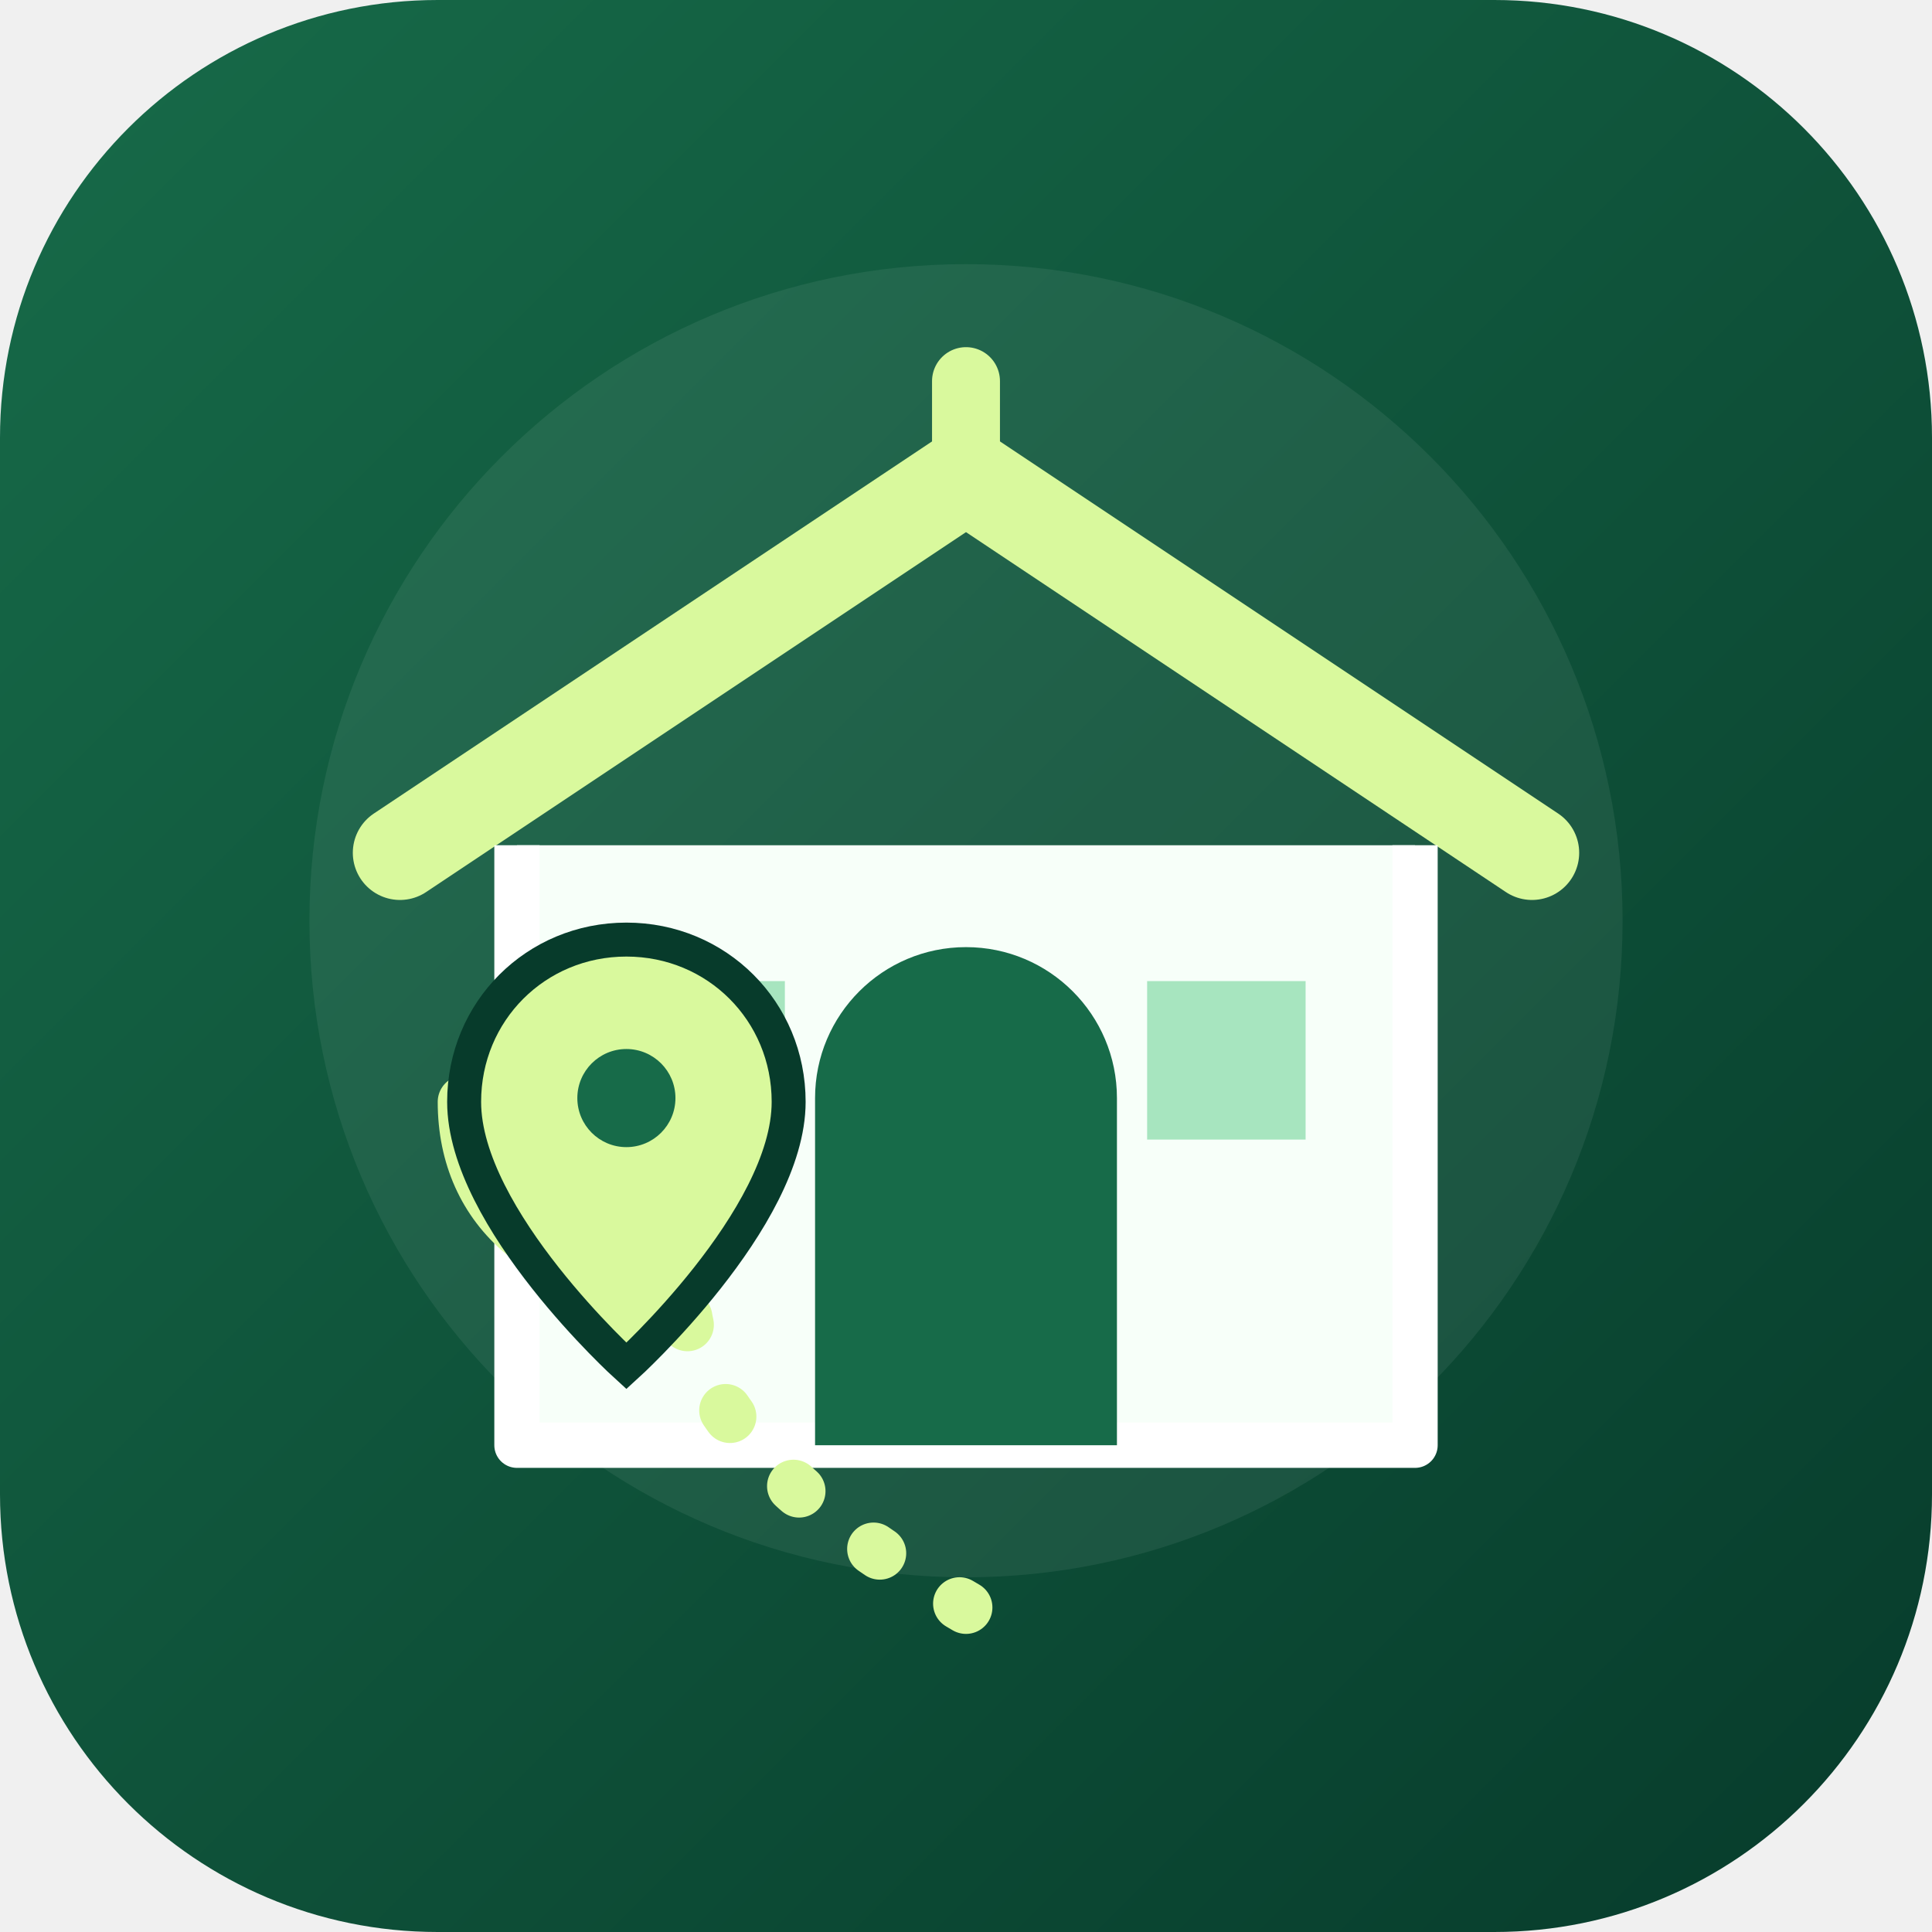
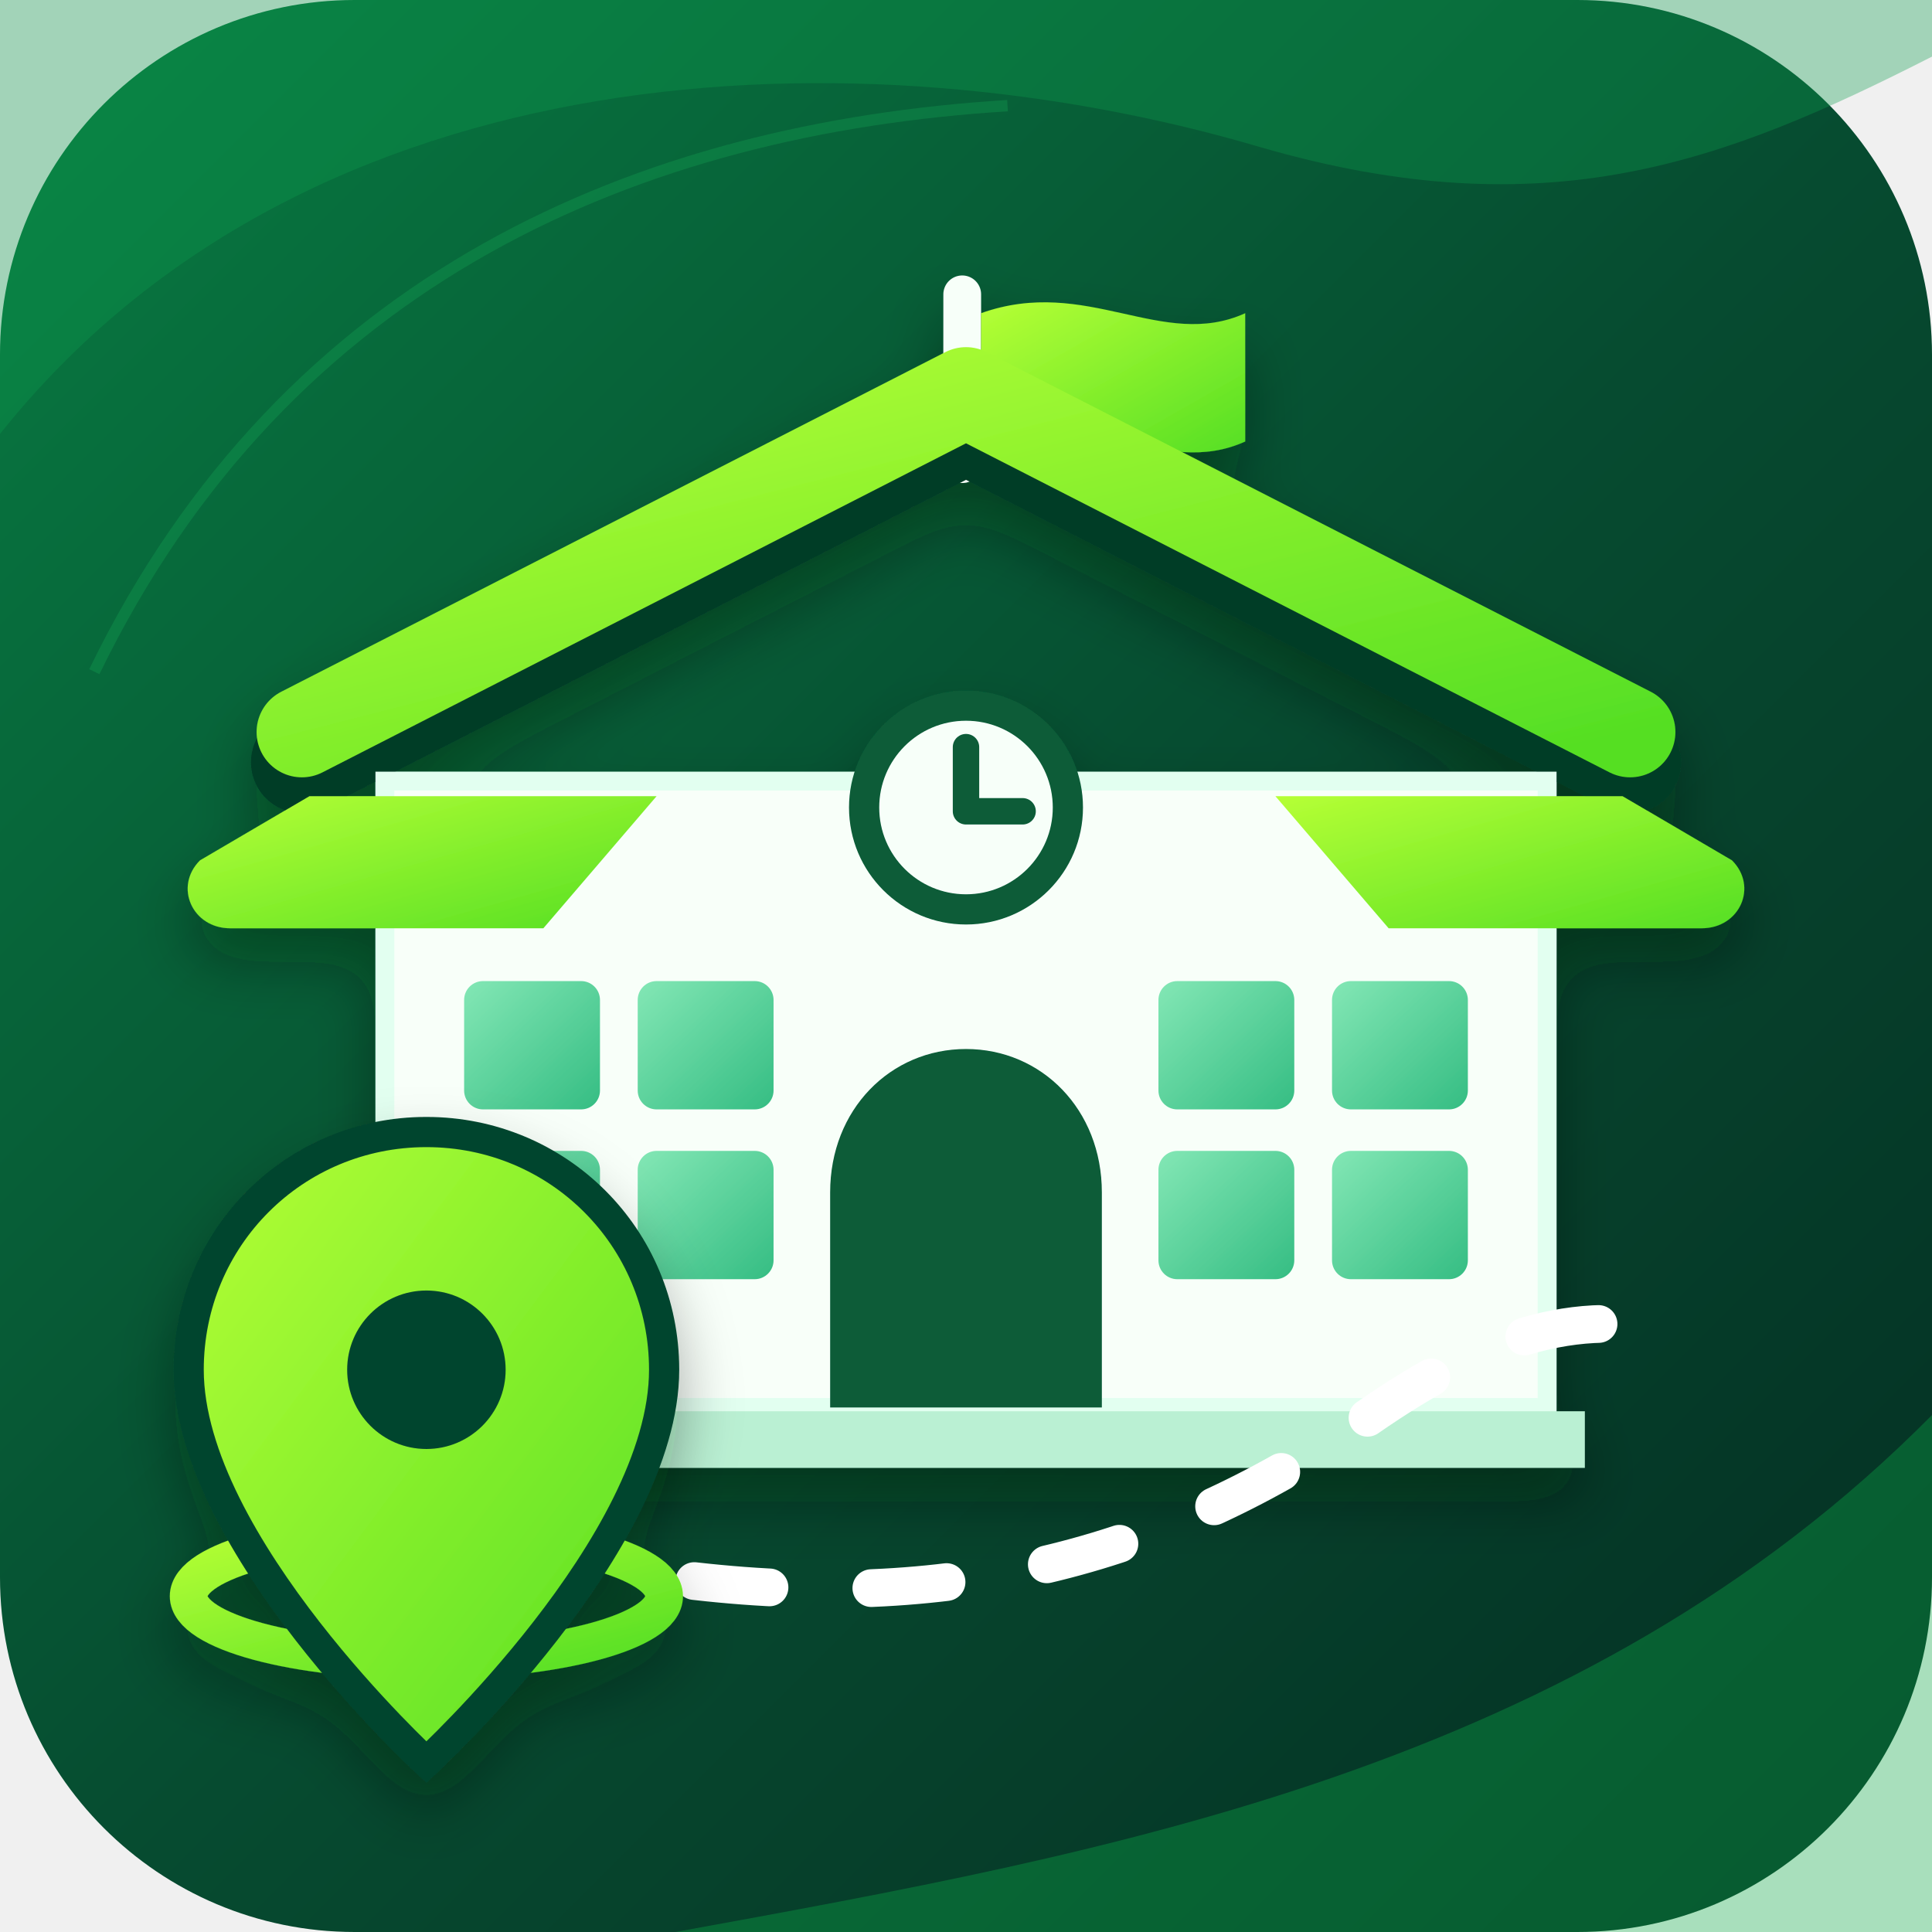
- <svg xmlns="http://www.w3.org/2000/svg" width="512" height="512" viewBox="0 0 512 512" role="img" aria-label="SGVE">
+ <svg xmlns="http://www.w3.org/2000/svg" width="512" height="512" viewBox="0 0 512 512" role="img" aria-label="SGVE - escola e rota de viagem">
  <defs>
-     <linearGradient id="bg" x1="0" y1="0" x2="1" y2="1">
-       <stop offset="0" stop-color="#176b49" />
-       <stop offset="1" stop-color="#073b2b" />
+     <linearGradient id="background" x1="0" y1="0" x2="1" y2="1">
+       <stop offset="0" stop-color="#087c42" />
+       <stop offset=".52" stop-color="#064b30" />
+       <stop offset="1" stop-color="#052d22" />
    </linearGradient>
+     <linearGradient id="lime" x1="0" y1="0" x2="1" y2="1">
+       <stop offset="0" stop-color="#b6ff35" />
+       <stop offset="1" stop-color="#55df24" />
+     </linearGradient>
+     <linearGradient id="window" x1="0" y1="0" x2="1" y2="1">
+       <stop offset="0" stop-color="#83e7b5" />
+       <stop offset="1" stop-color="#35bd83" />
+     </linearGradient>
+     <filter id="shadow" x="-30%" y="-30%" width="160%" height="170%">
+       <feDropShadow dx="0" dy="9" stdDeviation="8" flood-color="#001b12" flood-opacity=".35" />
+     </filter>
  </defs>
-   <rect width="512" height="512" rx="116" fill="url(#bg)" />
-   <circle cx="256" cy="244" r="174" fill="#ffffff" opacity=".07" />
-   <path d="M106 226 256 126l150 100" fill="none" stroke="#d9f99d" stroke-width="25" stroke-linecap="round" stroke-linejoin="round" />
-   <path d="M137 224v159h238V224" fill="#f7fff9" stroke="#ffffff" stroke-width="12" stroke-linejoin="round" />
-   <path d="M216 383v-92a40 40 0 0 1 80 0v92" fill="#176b49" />
-   <path d="M166 260h42v42h-42zM304 260h42v42h-42z" fill="#a7e5bf" />
-   <path d="M256 126v-25" stroke="#d9f99d" stroke-width="18" stroke-linecap="round" />
-   <path d="M256 426c-48-28-75-55-75-86" fill="none" stroke="#d9f99d" stroke-width="14" stroke-linecap="round" stroke-dasharray="2 25" />
-   <path d="M181 340c-36 0-58-19-58-48" fill="none" stroke="#d9f99d" stroke-width="14" stroke-linecap="round" />
-   <path d="M123 292c0-24 19-43 43-43s43 19 43 43c0 31-43 70-43 70s-43-39-43-70Z" fill="#d9f99d" stroke="#073b2b" stroke-width="9" />
-   <circle cx="166" cy="291" r="13" fill="#176b49" />
+   <rect width="512" height="512" rx="94" fill="url(#background)" />
+   <path d="M0 115C82 12 229 8 334 39c76 22 123 4 178-24V0H0Z" fill="#0b9c4b" opacity=".34" />
+   <path d="M512 375c-93 94-218 116-333 137h333Z" fill="#0dbb4b" opacity=".32" />
+   <path d="M25 178C76 73 170 34 267 28" fill="none" stroke="#19b85a" stroke-width="3" opacity=".25" />
+   <g filter="url(#shadow)">
+     <path d="M255 78v45" stroke="#f7fff9" stroke-width="10" stroke-linecap="round" />
+     <path d="M260 83c28-10 48 10 70 0v34c-22 10-42-10-70 0Z" fill="url(#lime)" />
+     <path d="M80 202 256 112l176 90" fill="none" stroke="#063c28" stroke-width="27" stroke-linecap="round" stroke-linejoin="round" />
+     <path d="M80 194 256 104l176 90" fill="none" stroke="url(#lime)" stroke-width="24" stroke-linecap="round" stroke-linejoin="round" />
+     <path d="M102 207h308v166H102z" fill="#f8fff9" />
+     <path d="M102 207h308v166H102z" fill="none" stroke="#e2fff0" stroke-width="5" />
+     <path d="M82 211h92l-30 35H61c-10 0-15-11-8-18Z" fill="url(#lime)" />
+     <path d="M430 211h-92l30 35h83c10 0 15-11 8-18Z" fill="url(#lime)" />
+     <circle cx="256" cy="214" r="31" fill="#075b37" />
+     <circle cx="256" cy="214" r="23" fill="#f7fff9" />
+     <path d="M256 198v17h15" fill="none" stroke="#075b37" stroke-width="7" stroke-linecap="round" stroke-linejoin="round" />
+     <g fill="url(#window)">
+       <rect x="123" y="260" width="36" height="34" rx="5" />
+       <rect x="169" y="260" width="36" height="34" rx="5" />
+       <rect x="123" y="305" width="36" height="34" rx="5" />
+       <rect x="169" y="305" width="36" height="34" rx="5" />
+       <rect x="307" y="260" width="36" height="34" rx="5" />
+       <rect x="353" y="260" width="36" height="34" rx="5" />
+       <rect x="307" y="305" width="36" height="34" rx="5" />
+       <rect x="353" y="305" width="36" height="34" rx="5" />
+     </g>
+     <path d="M220 373v-57c0-22 16-38 36-38s36 16 36 38v57Z" fill="#075b37" />
+     <path d="M92 374h328v15H92z" fill="#baf0d3" />
+   </g>
+   <path d="M184 419c70 8 126-7 178-43 33-23 58-30 86-22" fill="none" stroke="#fff" stroke-width="10" stroke-linecap="round" stroke-dasharray="20 27" />
+   <g filter="url(#shadow)">
+     <ellipse cx="113" cy="423" rx="63" ry="17" fill="none" stroke="url(#lime)" stroke-width="10" />
+     <path d="M113 300c-35 0-63 28-63 63 0 46 63 104 63 104s63-58 63-104c0-35-28-63-63-63Z" fill="url(#lime)" stroke="#06452d" stroke-width="8" />
+     <circle cx="113" cy="363" r="21" fill="#06452d" />
+   </g>
</svg>
